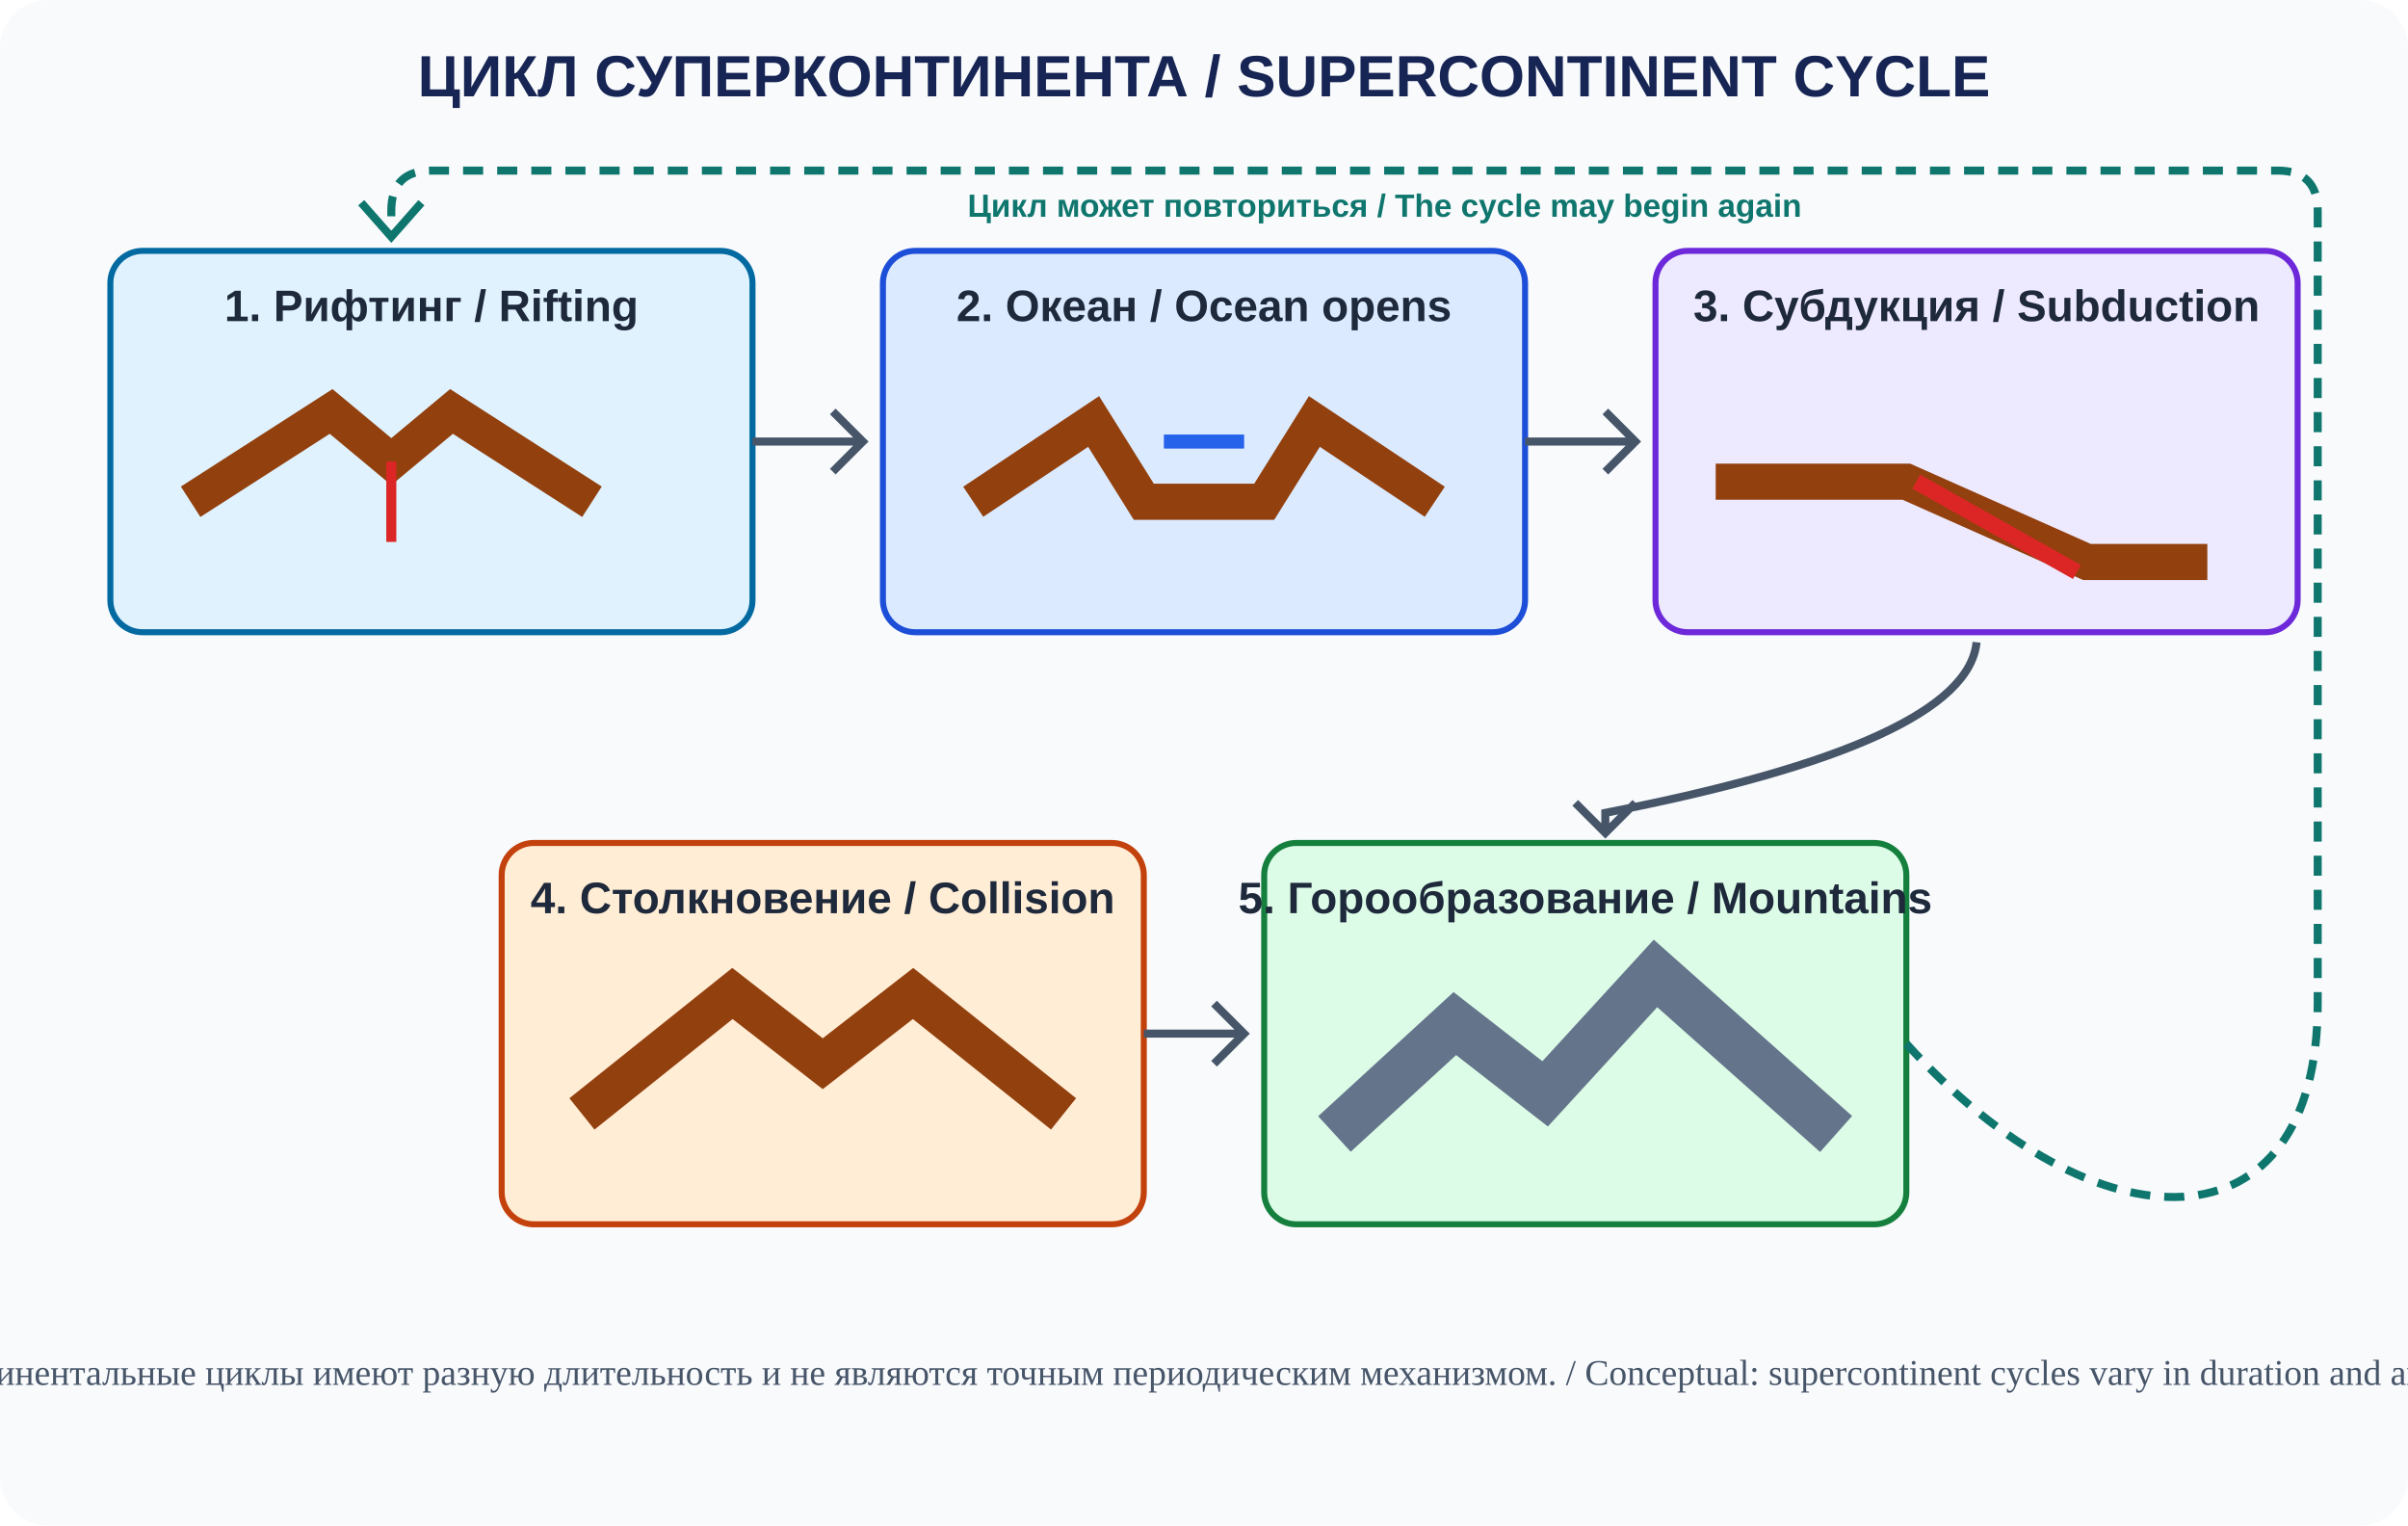
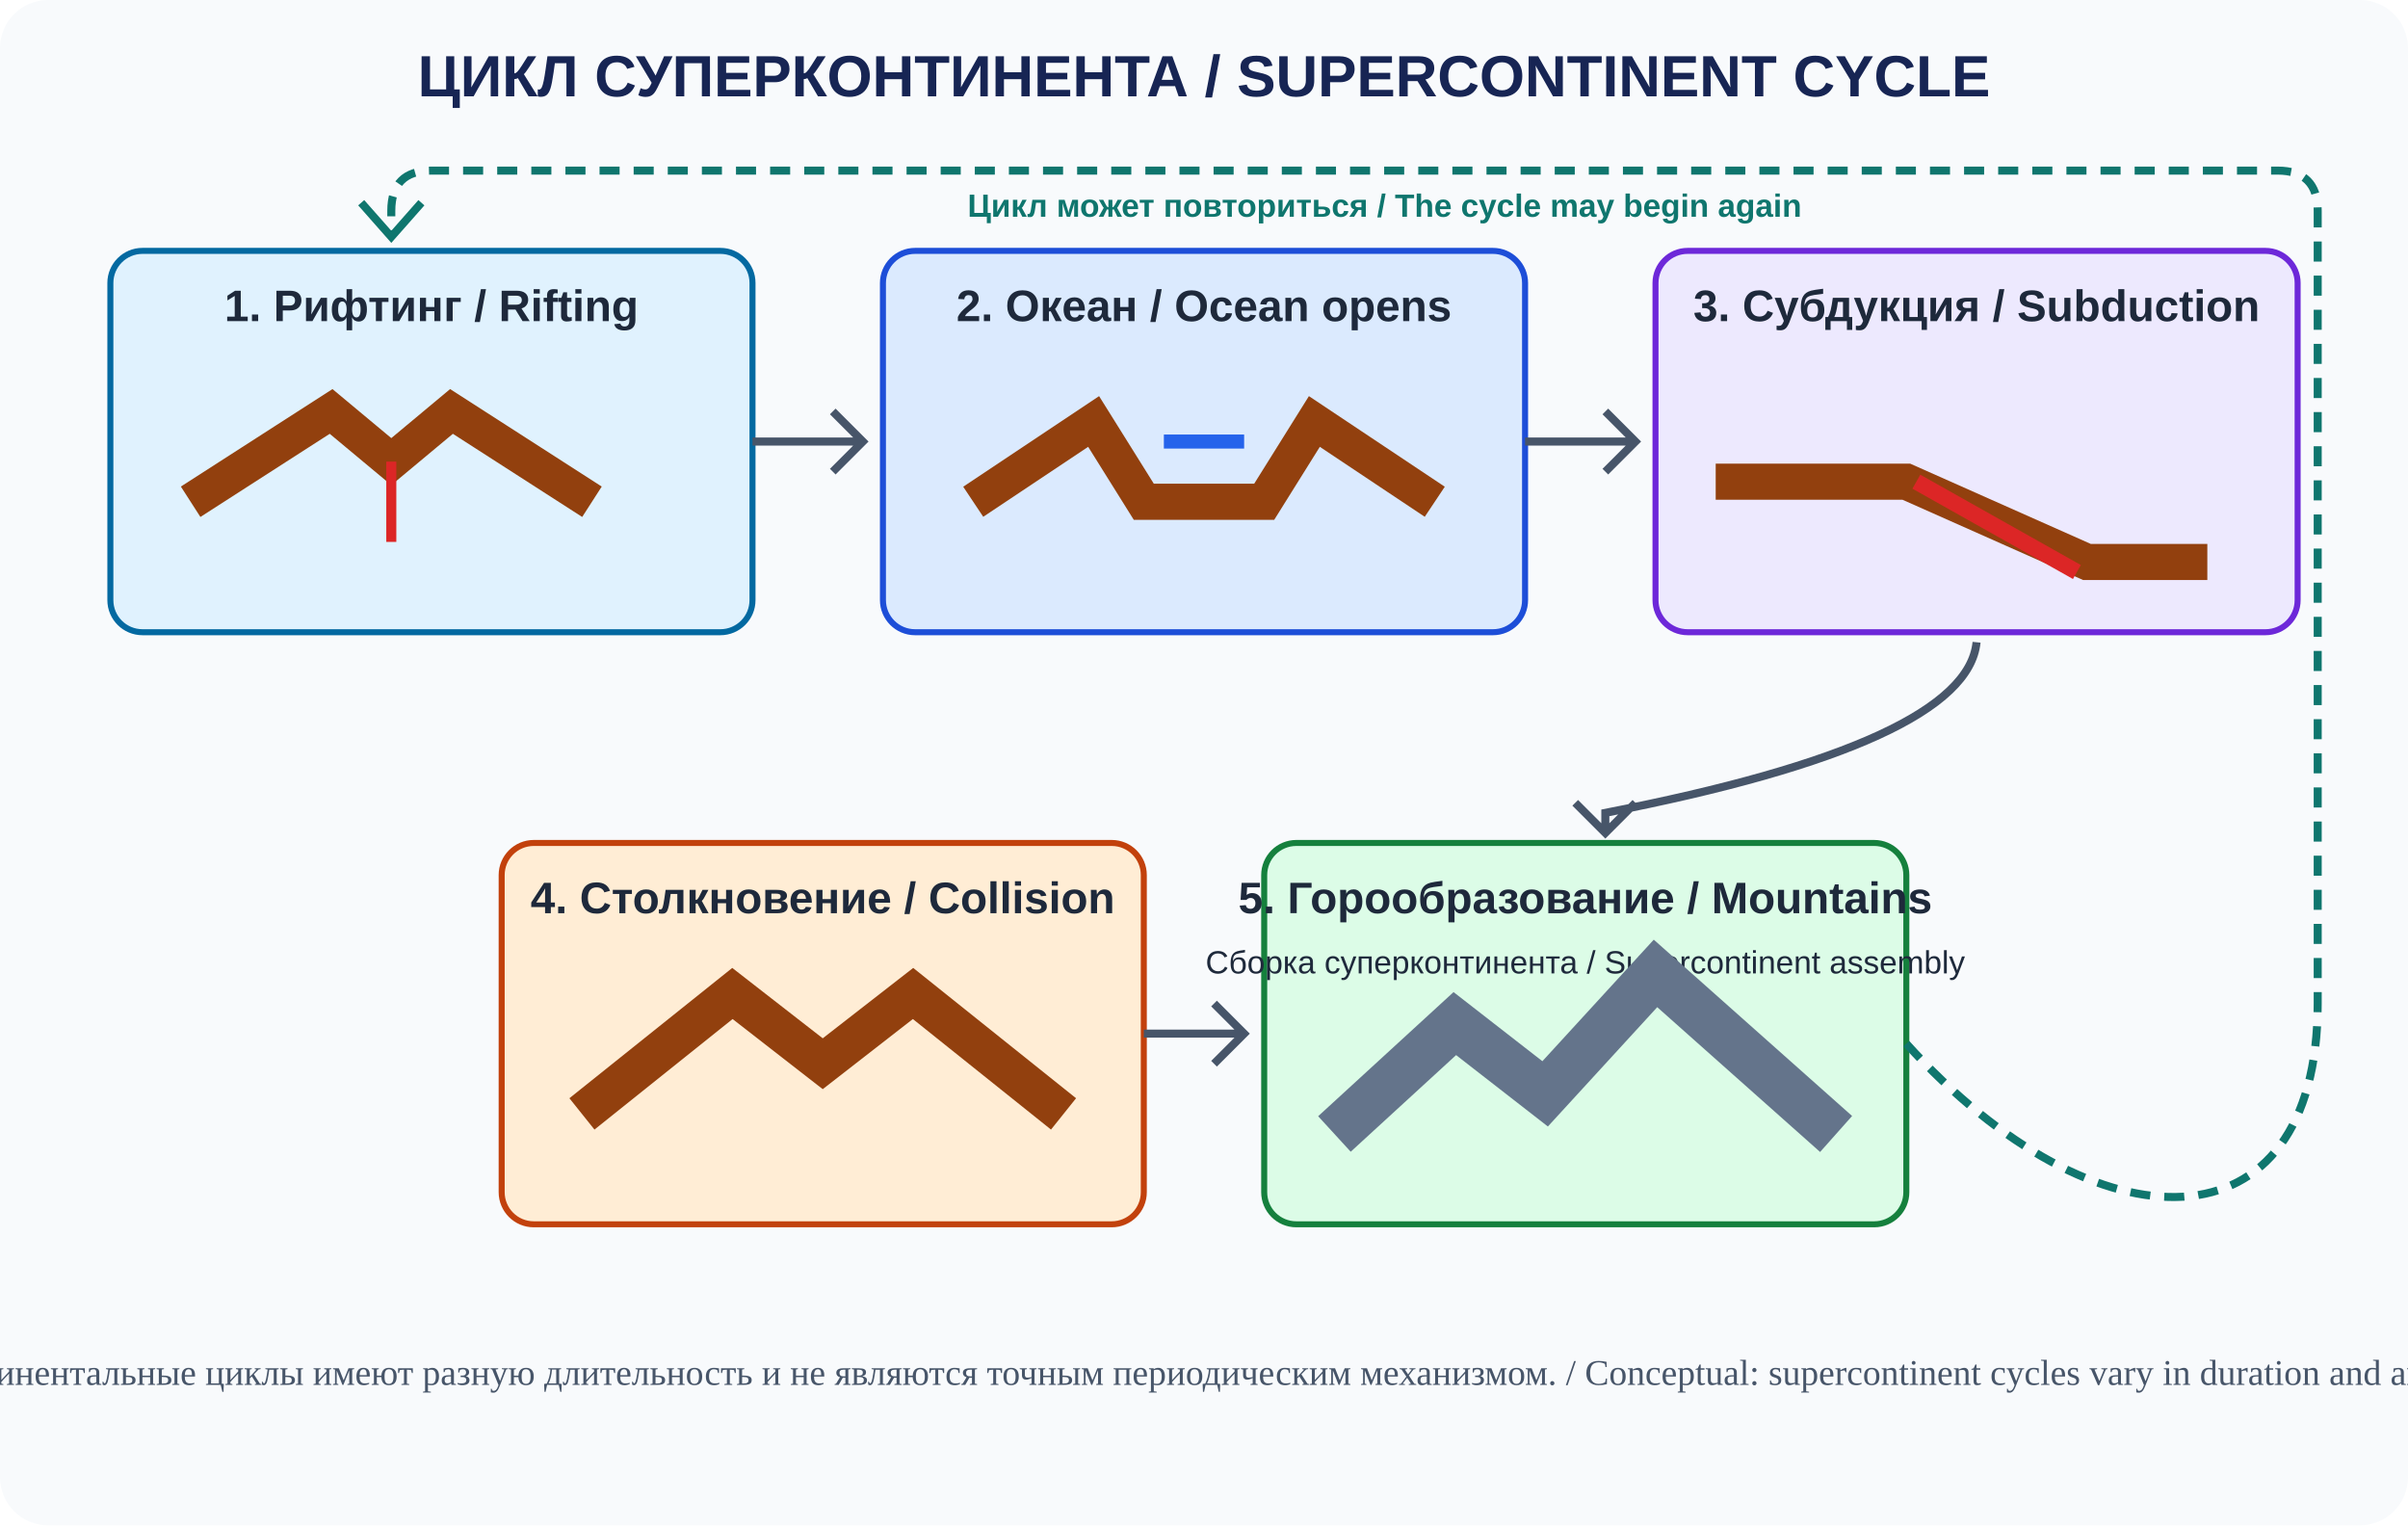
<svg xmlns="http://www.w3.org/2000/svg" viewBox="0 0 1200 760" role="img" aria-labelledby="title desc">
  <rect width="1200" height="760" rx="24" fill="#f8fafc" />
  <text x="600" y="48" text-anchor="middle" font-family="Arial,sans-serif" font-size="29" font-weight="700" fill="#172554">ЦИКЛ СУПЕРКОНТИНЕНТА / SUPERCONTINENT CYCLE</text>
  <g font-family="Arial,sans-serif" text-anchor="middle" fill="#1e293b">
    <g>
      <rect x="55" y="125" width="320" height="190" rx="16" fill="#e0f2fe" stroke="#0369a1" stroke-width="3" />
      <text x="215" y="160" font-size="22" font-weight="700">1. Рифтинг / Rifting</text>
      <path d="M95 250 L165 205 L195 230 L225 205 L295 250" fill="none" stroke="#92400e" stroke-width="18" />
      <path d="M195 230 L195 270" stroke="#dc2626" stroke-width="5" />
    </g>
    <g>
      <rect x="440" y="125" width="320" height="190" rx="16" fill="#dbeafe" stroke="#1d4ed8" stroke-width="3" />
      <text x="600" y="160" font-size="22" font-weight="700">2. Океан / Ocean opens</text>
      <path d="M485 250 L545 210 L570 250 L630 250 L655 210 L715 250" fill="none" stroke="#92400e" stroke-width="18" />
      <path d="M580 220 L620 220" stroke="#2563eb" stroke-width="7" />
    </g>
    <g>
      <rect x="825" y="125" width="320" height="190" rx="16" fill="#ede9fe" stroke="#6d28d9" stroke-width="3" />
      <text x="985" y="160" font-size="22" font-weight="700">3. Субдукция / Subduction</text>
      <path d="M855 240 L950 240 L1040 280 L1100 280" fill="none" stroke="#92400e" stroke-width="18" />
      <path d="M955 240 L1035 285" stroke="#dc2626" stroke-width="8" />
    </g>
    <g>
      <rect x="250" y="420" width="320" height="190" rx="16" fill="#ffedd5" stroke="#c2410c" stroke-width="3" />
      <text x="410" y="455" font-size="22" font-weight="700">4. Столкновение / Collision</text>
      <path d="M290 555 L365 495 L410 530 L455 495 L530 555" fill="none" stroke="#92400e" stroke-width="20" />
    </g>
    <g>
      <rect x="630" y="420" width="320" height="190" rx="16" fill="#dcfce7" stroke="#15803d" stroke-width="3" />
      <text x="790" y="455" font-size="22" font-weight="700">5. Горообразование / Mountains</text>
+       <text x="790" y="485" font-size="16">Сборка суперконтинента / Supercontinent assembly</text>
      <path d="M665 565 L725 510 L770 545 L825 485 L915 565" fill="none" stroke="#64748b" stroke-width="24" />
    </g>
  </g>
  <g stroke="#475569" stroke-width="4" fill="none">
    <path d="M375 220 L430 220 M415 205 L430 220 L415 235" />
    <path d="M760 220 L815 220 M800 205 L815 220 L800 235" />
    <path d="M985 320 Q980 370 800 405 L800 415 M785 400 L800 415 L815 400" />
    <path d="M570 515 L620 515 M605 500 L620 515 L605 530" />
  </g>
  <path d="M950 520 C1045 625 1155 625 1155 500 L1155 105 Q1155 85 1135 85 L215 85 Q195 85 195 105 L195 116" fill="none" stroke="#0f766e" stroke-width="4" stroke-dasharray="10 7" />
  <path d="M180 101 L195 118 L210 101" fill="none" stroke="#0f766e" stroke-width="4" />
  <text x="690" y="108" text-anchor="middle" font-family="Arial,sans-serif" font-size="16" font-weight="700" fill="#0f766e">Цикл может повториться / The cycle may begin again</text>
  <text x="600" y="690" text-anchor="middle" font-size="18" fill="#475569">Схема концептуальная: суперконтинентальные циклы имеют разную длительность и не являются точным периодическим механизмом. / Conceptual: supercontinent cycles vary in duration and are not a precise periodic mechanism.</text>
</svg>
